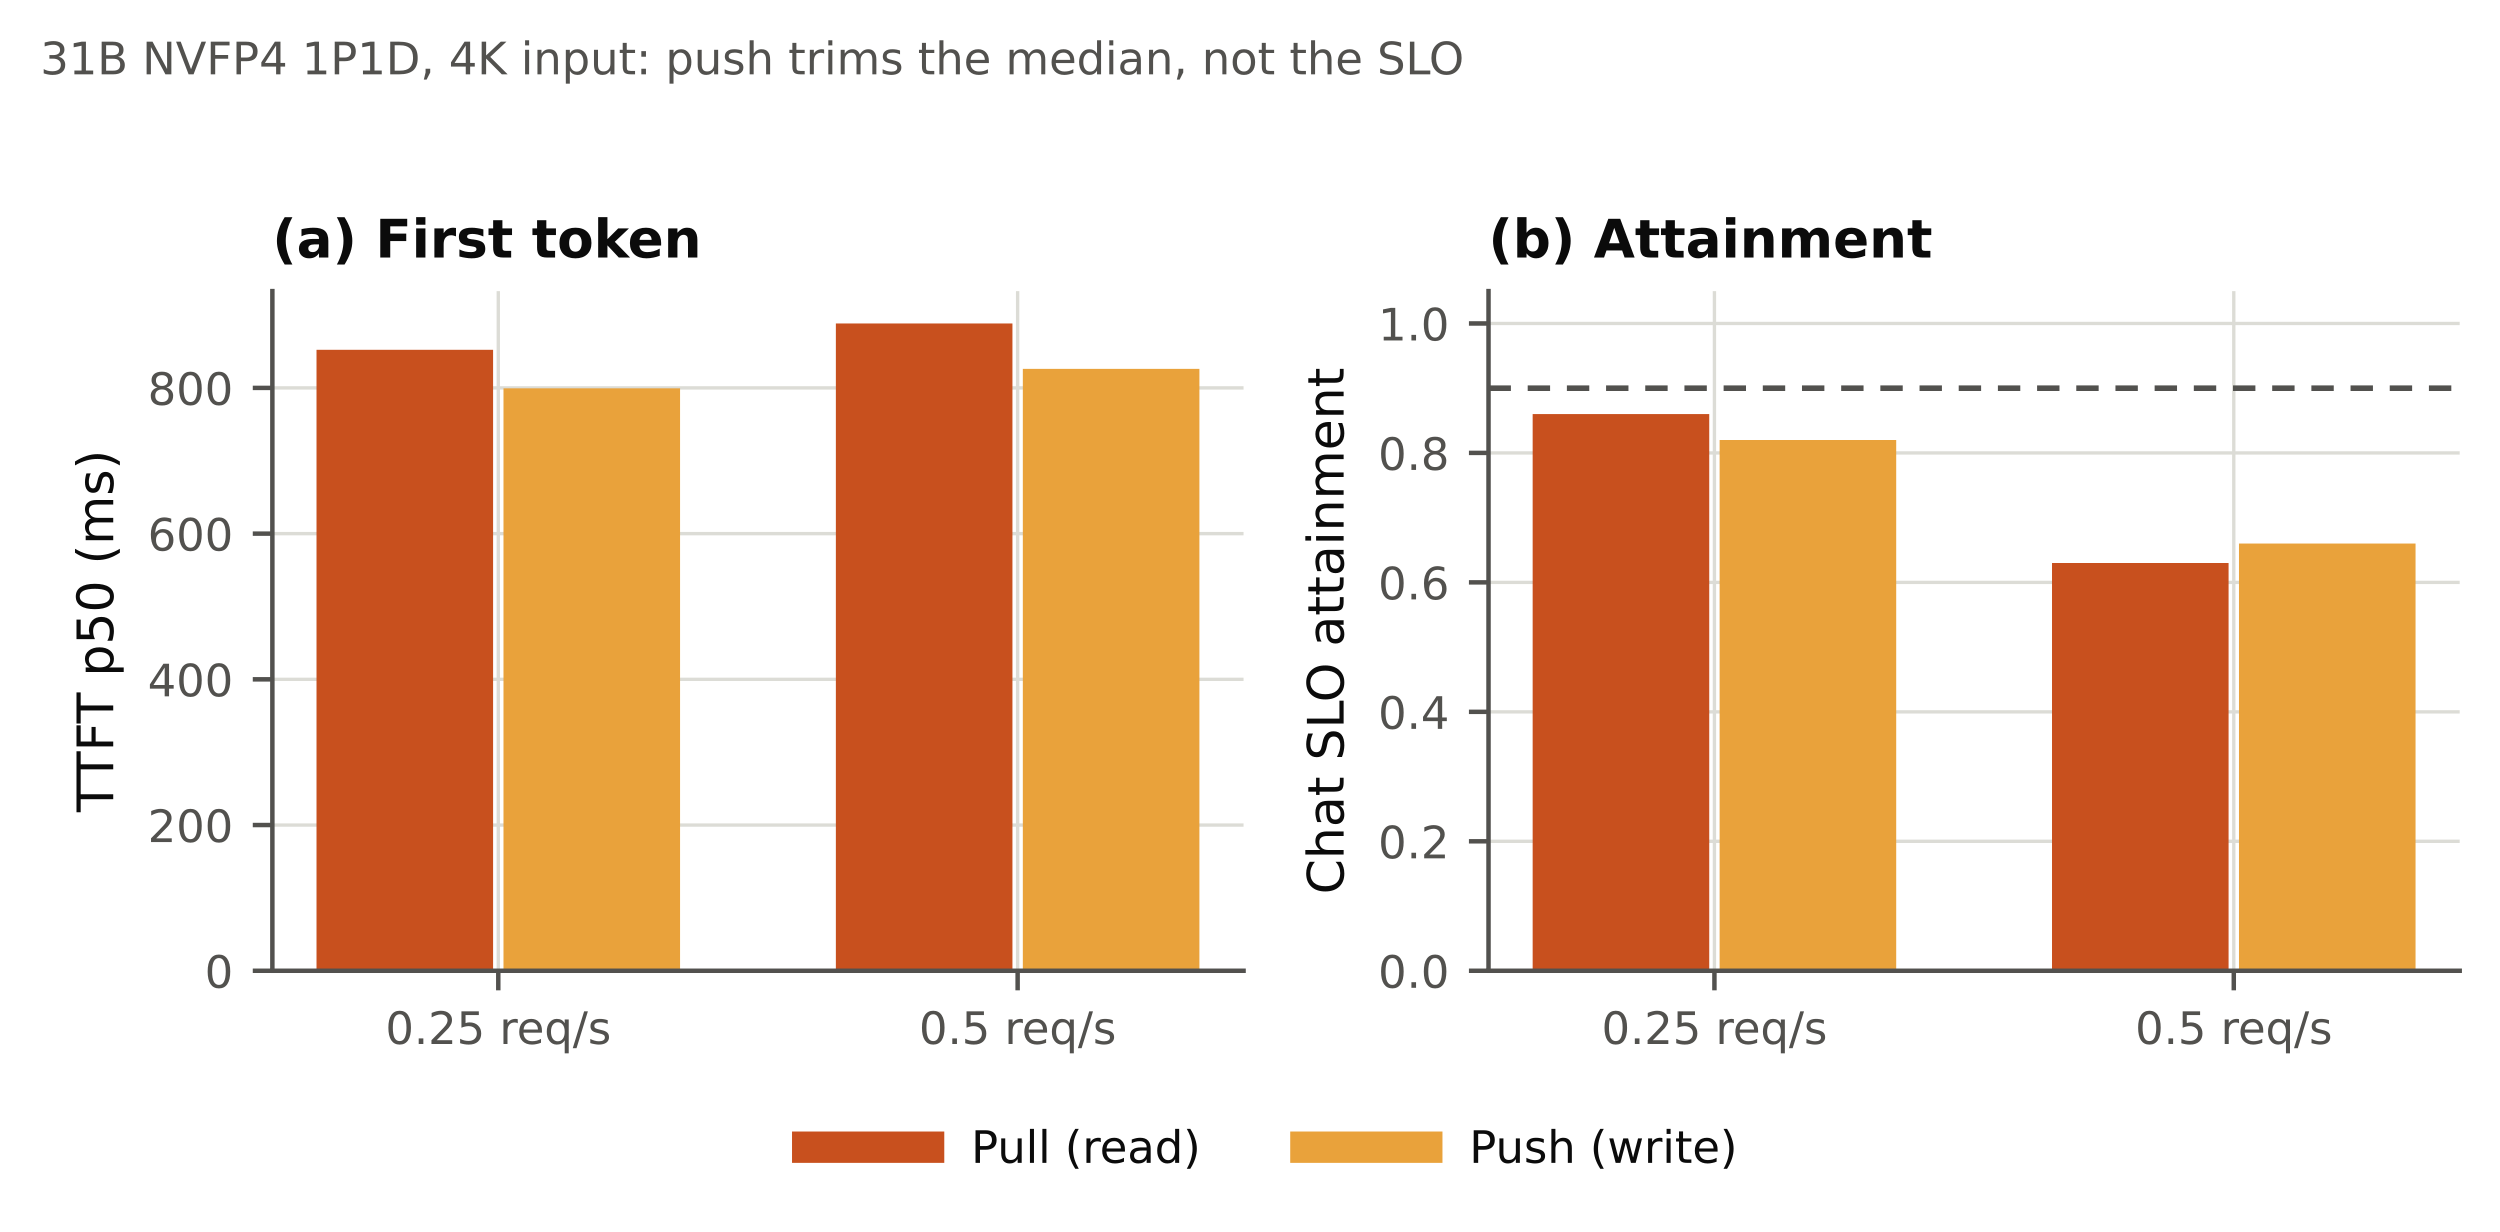
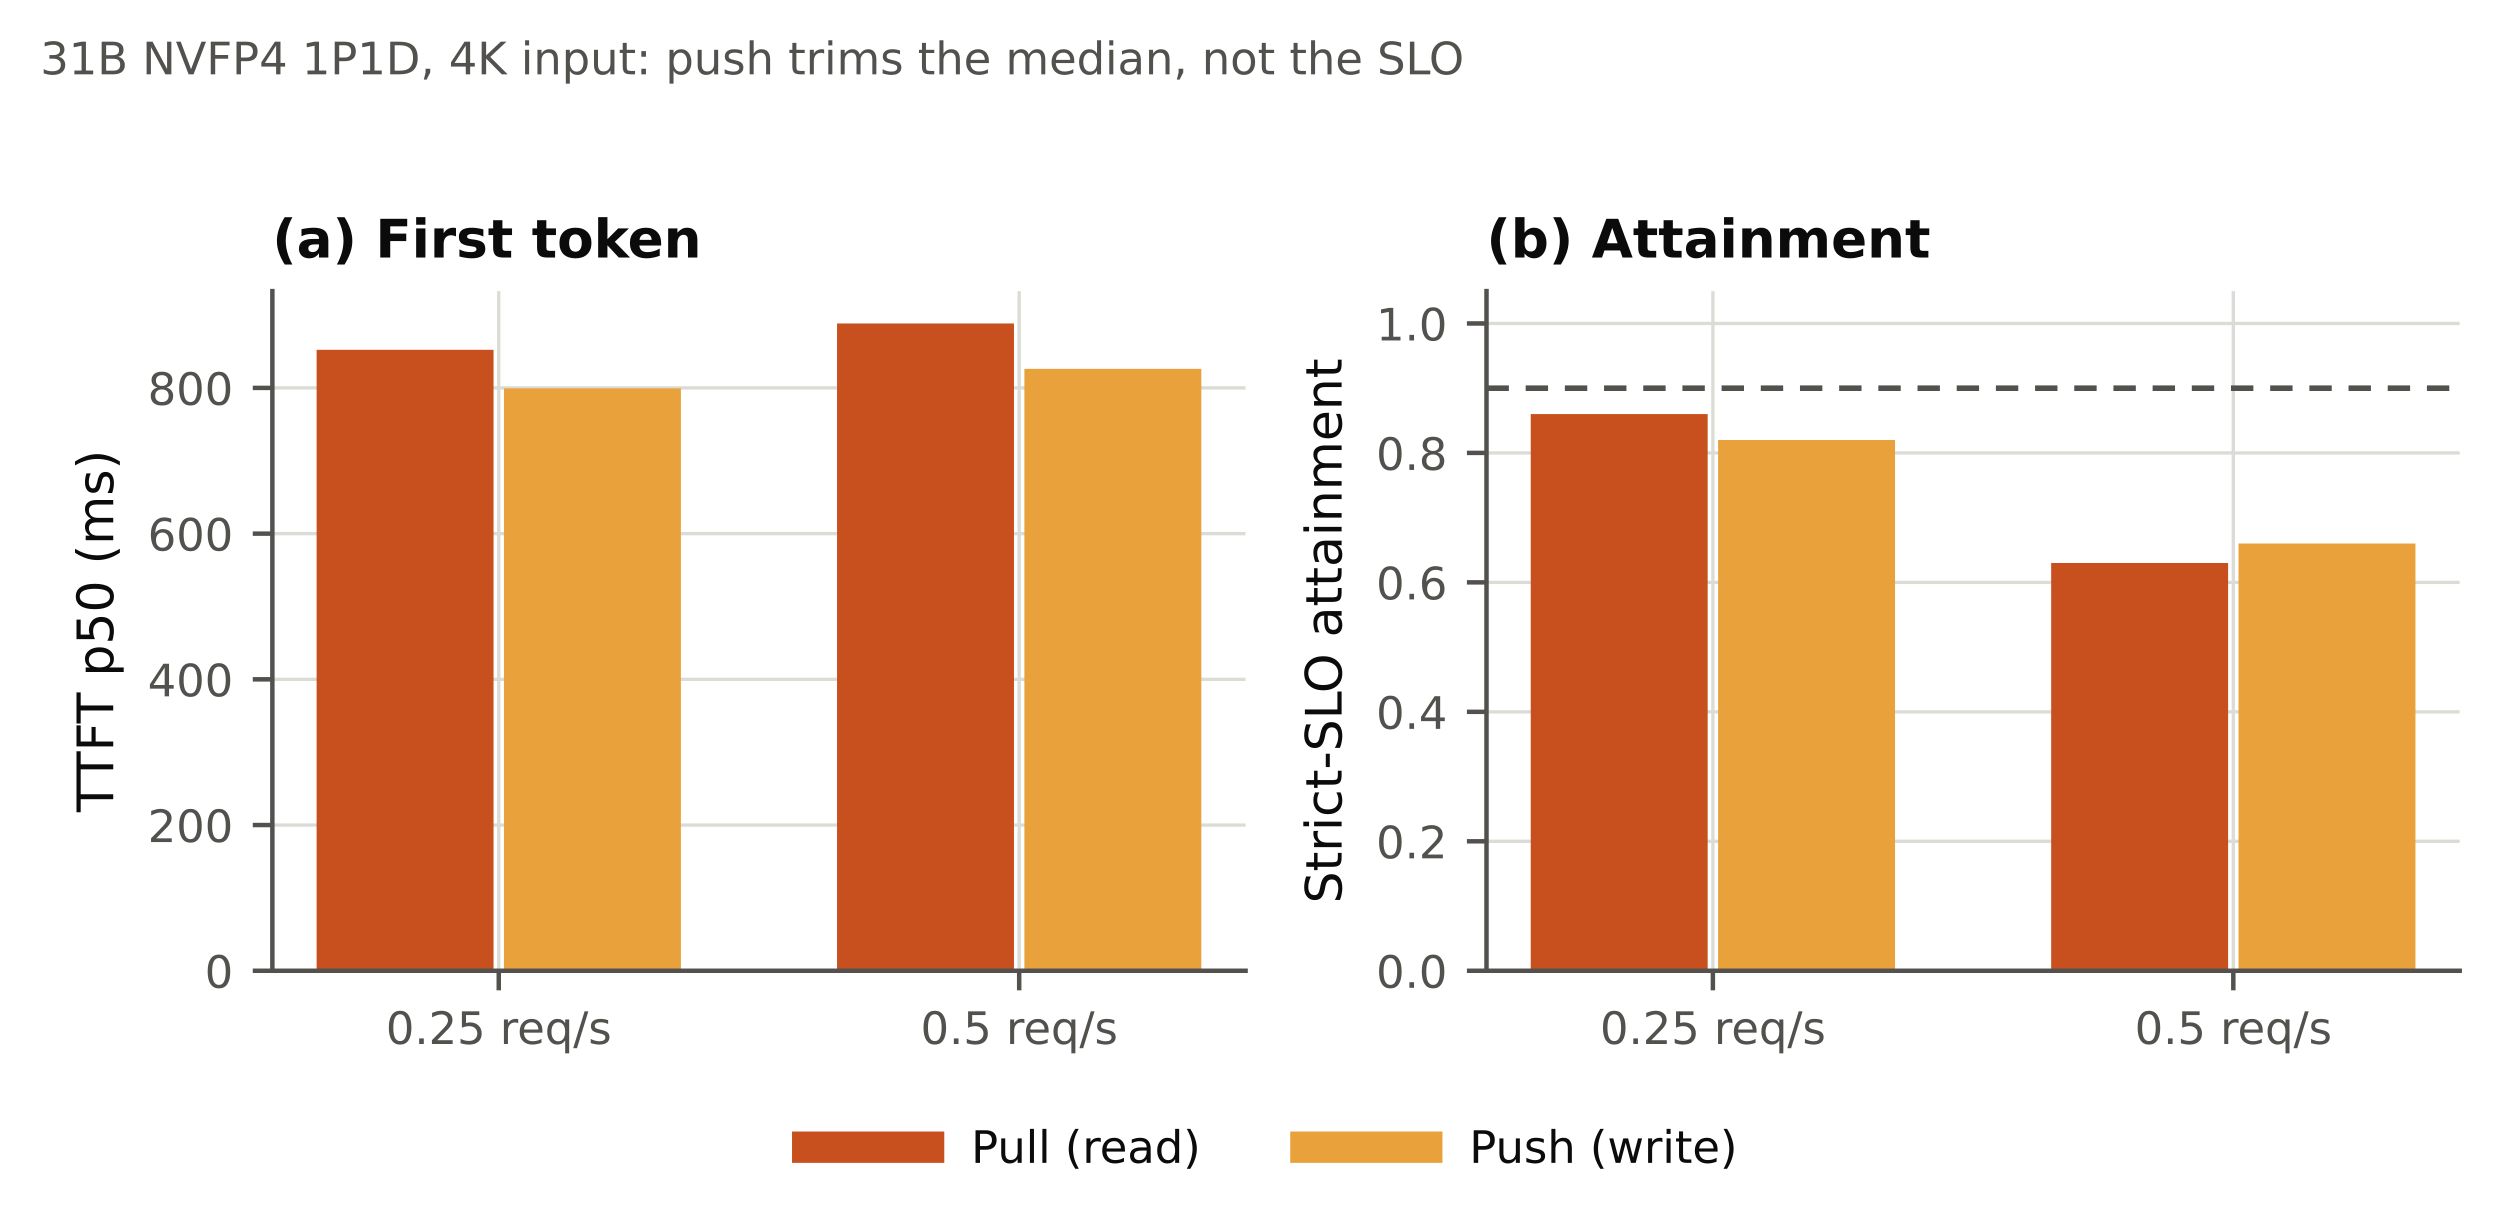
<svg xmlns="http://www.w3.org/2000/svg" xmlns:xlink="http://www.w3.org/1999/xlink" width="446.616pt" height="220.064pt" viewBox="0 0 446.616 220.064" version="1.1">
  <defs>
    <style type="text/css">*{stroke-linejoin: round; stroke-linecap: butt}</style>
  </defs>
  <g id="figure_1">
    <g id="patch_1">
      <path d="M 0 220.064  L 446.616 220.064  L 446.616 0  L 0 0  L 0 220.064  z " style="fill: none" />
    </g>
    <g id="axes_1">
      <g id="patch_2">
-         <path d="M 48.658 173.424  L 222.156 173.424  L 222.156 52.004  L 48.658 52.004  L 48.658 173.424  z " style="fill: none" />
+         <path d="M 48.658 173.424  L 222.516 173.424  L 222.516 52.004  L 48.658 52.004  L 48.658 173.424  z " style="fill: none" />
      </g>
      <g id="matplotlib.axis_1">
        <g id="xtick_1">
          <g id="line2d_1">
-             <path d="M 89.017 173.424  L 89.017 52.004  " clip-path="url(#pab628b9d61)" style="fill: none; stroke: #dcdcd6; stroke-width: 0.6; stroke-linecap: square" />
+             <path d="M 89.101 173.424  L 89.101 52.004  " clip-path="url(#p7c41bd6332)" style="fill: none; stroke: #dcdcd6; stroke-width: 0.6; stroke-linecap: square" />
          </g>
          <g id="line2d_2">
            <defs>
-               <path id="md7a4931290" d="M 0 0  L 0 3.5  " style="stroke: #52514e; stroke-width: 0.8" />
+               <path id="m6ff503a006" d="M 0 0  L 0 3.5  " style="stroke: #52514e; stroke-width: 0.8" />
            </defs>
            <g>
-               <use xlink:href="#md7a4931290" x="89.017" y="173.424" style="fill: #52514e; stroke: #52514e; stroke-width: 0.8" />
+               <use xlink:href="#m6ff503a006" x="89.101" y="173.424" style="fill: #52514e; stroke: #52514e; stroke-width: 0.8" />
            </g>
          </g>
          <g id="text_1">
-             <text style="font-size: 8px; font-family: 'DejaVu Sans', 'Bitstream Vera Sans', 'Computer Modern Sans Serif', 'Lucida Grande', 'Verdana', 'Geneva', 'Lucid', 'Arial', 'Helvetica', 'Avant Garde', sans-serif; text-anchor: middle; fill: #52514e" x="89.017" y="186.502" transform="rotate(-0 89.01724 186.5021)">0.25 req/s</text>
+             <text style="font-size: 8px; font-family: 'DejaVu Sans', 'Bitstream Vera Sans', 'Computer Modern Sans Serif', 'Lucida Grande', 'Verdana', 'Geneva', 'Lucid', 'Arial', 'Helvetica', 'Avant Garde', sans-serif; text-anchor: middle; fill: #52514e" x="89.101" y="186.502" transform="rotate(-0 89.10099 186.5021)">0.25 req/s</text>
          </g>
        </g>
        <g id="xtick_2">
          <g id="line2d_3">
-             <path d="M 181.797 173.424  L 181.797 52.004  " clip-path="url(#pab628b9d61)" style="fill: none; stroke: #dcdcd6; stroke-width: 0.6; stroke-linecap: square" />
+             <path d="M 182.073 173.424  L 182.073 52.004  " clip-path="url(#p7c41bd6332)" style="fill: none; stroke: #dcdcd6; stroke-width: 0.6; stroke-linecap: square" />
          </g>
          <g id="line2d_4">
            <g>
-               <use xlink:href="#md7a4931290" x="181.797" y="173.424" style="fill: #52514e; stroke: #52514e; stroke-width: 0.8" />
+               <use xlink:href="#m6ff503a006" x="182.073" y="173.424" style="fill: #52514e; stroke: #52514e; stroke-width: 0.8" />
            </g>
          </g>
          <g id="text_2">
-             <text style="font-size: 8px; font-family: 'DejaVu Sans', 'Bitstream Vera Sans', 'Computer Modern Sans Serif', 'Lucida Grande', 'Verdana', 'Geneva', 'Lucid', 'Arial', 'Helvetica', 'Avant Garde', sans-serif; text-anchor: middle; fill: #52514e" x="181.797" y="186.502" transform="rotate(-0 181.7969 186.5021)">0.5 req/s</text>
+             <text style="font-size: 8px; font-family: 'DejaVu Sans', 'Bitstream Vera Sans', 'Computer Modern Sans Serif', 'Lucida Grande', 'Verdana', 'Geneva', 'Lucid', 'Arial', 'Helvetica', 'Avant Garde', sans-serif; text-anchor: middle; fill: #52514e" x="182.073" y="186.502" transform="rotate(-0 182.0731 186.5021)">0.5 req/s</text>
          </g>
        </g>
      </g>
      <g id="matplotlib.axis_2">
        <g id="ytick_1">
          <g id="line2d_5">
-             <path d="M 48.658 173.424  L 222.156 173.424  " clip-path="url(#pab628b9d61)" style="fill: none; stroke: #dcdcd6; stroke-width: 0.6; stroke-linecap: square" />
+             <path d="M 48.658 173.424  L 222.516 173.424  " clip-path="url(#p7c41bd6332)" style="fill: none; stroke: #dcdcd6; stroke-width: 0.6; stroke-linecap: square" />
          </g>
          <g id="line2d_6">
            <defs>
-               <path id="mb1e3e5791d" d="M 0 0  L -3.5 0  " style="stroke: #52514e; stroke-width: 0.8" />
+               <path id="me1eac4c214" d="M 0 0  L -3.5 0  " style="stroke: #52514e; stroke-width: 0.8" />
            </defs>
            <g>
-               <use xlink:href="#mb1e3e5791d" x="48.658" y="173.424" style="fill: #52514e; stroke: #52514e; stroke-width: 0.8" />
+               <use xlink:href="#me1eac4c214" x="48.658" y="173.424" style="fill: #52514e; stroke: #52514e; stroke-width: 0.8" />
            </g>
          </g>
          <g id="text_3">
            <text style="font-size: 8px; font-family: 'DejaVu Sans', 'Bitstream Vera Sans', 'Computer Modern Sans Serif', 'Lucida Grande', 'Verdana', 'Geneva', 'Lucid', 'Arial', 'Helvetica', 'Avant Garde', sans-serif; text-anchor: end; fill: #52514e" x="41.658" y="176.463" transform="rotate(-0 41.65811 176.4631)">0</text>
          </g>
        </g>
        <g id="ytick_2">
          <g id="line2d_7">
-             <path d="M 48.658 147.393  L 222.156 147.393  " clip-path="url(#pab628b9d61)" style="fill: none; stroke: #dcdcd6; stroke-width: 0.6; stroke-linecap: square" />
+             <path d="M 48.658 147.393  L 222.516 147.393  " clip-path="url(#p7c41bd6332)" style="fill: none; stroke: #dcdcd6; stroke-width: 0.6; stroke-linecap: square" />
          </g>
          <g id="line2d_8">
            <g>
-               <use xlink:href="#mb1e3e5791d" x="48.658" y="147.393" style="fill: #52514e; stroke: #52514e; stroke-width: 0.8" />
+               <use xlink:href="#me1eac4c214" x="48.658" y="147.393" style="fill: #52514e; stroke: #52514e; stroke-width: 0.8" />
            </g>
          </g>
          <g id="text_4">
            <text style="font-size: 8px; font-family: 'DejaVu Sans', 'Bitstream Vera Sans', 'Computer Modern Sans Serif', 'Lucida Grande', 'Verdana', 'Geneva', 'Lucid', 'Arial', 'Helvetica', 'Avant Garde', sans-serif; text-anchor: end; fill: #52514e" x="41.658" y="150.432" transform="rotate(-0 41.65811 150.4316)">200</text>
          </g>
        </g>
        <g id="ytick_3">
          <g id="line2d_9">
-             <path d="M 48.658 121.361  L 222.156 121.361  " clip-path="url(#pab628b9d61)" style="fill: none; stroke: #dcdcd6; stroke-width: 0.6; stroke-linecap: square" />
+             <path d="M 48.658 121.361  L 222.516 121.361  " clip-path="url(#p7c41bd6332)" style="fill: none; stroke: #dcdcd6; stroke-width: 0.6; stroke-linecap: square" />
          </g>
          <g id="line2d_10">
            <g>
-               <use xlink:href="#mb1e3e5791d" x="48.658" y="121.361" style="fill: #52514e; stroke: #52514e; stroke-width: 0.8" />
+               <use xlink:href="#me1eac4c214" x="48.658" y="121.361" style="fill: #52514e; stroke: #52514e; stroke-width: 0.8" />
            </g>
          </g>
          <g id="text_5">
            <text style="font-size: 8px; font-family: 'DejaVu Sans', 'Bitstream Vera Sans', 'Computer Modern Sans Serif', 'Lucida Grande', 'Verdana', 'Geneva', 'Lucid', 'Arial', 'Helvetica', 'Avant Garde', sans-serif; text-anchor: end; fill: #52514e" x="41.658" y="124.4" transform="rotate(-0 41.65811 124.4002)">400</text>
          </g>
        </g>
        <g id="ytick_4">
          <g id="line2d_11">
-             <path d="M 48.658 95.33  L 222.156 95.33  " clip-path="url(#pab628b9d61)" style="fill: none; stroke: #dcdcd6; stroke-width: 0.6; stroke-linecap: square" />
+             <path d="M 48.658 95.33  L 222.516 95.33  " clip-path="url(#p7c41bd6332)" style="fill: none; stroke: #dcdcd6; stroke-width: 0.6; stroke-linecap: square" />
          </g>
          <g id="line2d_12">
            <g>
-               <use xlink:href="#mb1e3e5791d" x="48.658" y="95.33" style="fill: #52514e; stroke: #52514e; stroke-width: 0.8" />
+               <use xlink:href="#me1eac4c214" x="48.658" y="95.33" style="fill: #52514e; stroke: #52514e; stroke-width: 0.8" />
            </g>
          </g>
          <g id="text_6">
            <text style="font-size: 8px; font-family: 'DejaVu Sans', 'Bitstream Vera Sans', 'Computer Modern Sans Serif', 'Lucida Grande', 'Verdana', 'Geneva', 'Lucid', 'Arial', 'Helvetica', 'Avant Garde', sans-serif; text-anchor: end; fill: #52514e" x="41.658" y="98.369" transform="rotate(-0 41.65811 98.36881)">600</text>
          </g>
        </g>
        <g id="ytick_5">
          <g id="line2d_13">
-             <path d="M 48.658 69.298  L 222.156 69.298  " clip-path="url(#pab628b9d61)" style="fill: none; stroke: #dcdcd6; stroke-width: 0.6; stroke-linecap: square" />
+             <path d="M 48.658 69.298  L 222.516 69.298  " clip-path="url(#p7c41bd6332)" style="fill: none; stroke: #dcdcd6; stroke-width: 0.6; stroke-linecap: square" />
          </g>
          <g id="line2d_14">
            <g>
-               <use xlink:href="#mb1e3e5791d" x="48.658" y="69.298" style="fill: #52514e; stroke: #52514e; stroke-width: 0.8" />
+               <use xlink:href="#me1eac4c214" x="48.658" y="69.298" style="fill: #52514e; stroke: #52514e; stroke-width: 0.8" />
            </g>
          </g>
          <g id="text_7">
            <text style="font-size: 8px; font-family: 'DejaVu Sans', 'Bitstream Vera Sans', 'Computer Modern Sans Serif', 'Lucida Grande', 'Verdana', 'Geneva', 'Lucid', 'Arial', 'Helvetica', 'Avant Garde', sans-serif; text-anchor: end; fill: #52514e" x="41.658" y="72.337" transform="rotate(-0 41.65811 72.3374)">800</text>
          </g>
        </g>
        <g id="text_8">
          <text style="font-size: 9px; font-family: 'DejaVu Sans', 'Bitstream Vera Sans', 'Computer Modern Sans Serif', 'Lucida Grande', 'Verdana', 'Geneva', 'Lucid', 'Arial', 'Helvetica', 'Avant Garde', sans-serif; text-anchor: middle; fill: #0b0b0b" x="20.226" y="112.714" transform="rotate(-90 20.226 112.7138)">TTFT p50 (ms)</text>
        </g>
      </g>
      <g id="patch_3">
-         <path d="M 56.544 173.424  L 88.089 173.424  L 88.089 62.495  L 56.544 62.495  z " clip-path="url(#pab628b9d61)" style="fill: #c8501e" />
+         <path d="M 56.561 173.424  L 88.171 173.424  L 88.171 62.495  L 56.561 62.495  z " clip-path="url(#p7c41bd6332)" style="fill: #c8501e" />
      </g>
      <g id="patch_4">
-         <path d="M 149.324 173.424  L 180.869 173.424  L 180.869 57.786  L 149.324 57.786  z " clip-path="url(#pab628b9d61)" style="fill: #c8501e" />
+         <path d="M 149.533 173.424  L 181.143 173.424  L 181.143 57.786  L 149.533 57.786  z " clip-path="url(#p7c41bd6332)" style="fill: #c8501e" />
      </g>
      <g id="patch_5">
-         <path d="M 89.945 173.424  L 121.49 173.424  L 121.49 69.378  L 89.945 69.378  z " clip-path="url(#pab628b9d61)" style="fill: #e9a23b" />
+         <path d="M 90.031 173.424  L 121.641 173.424  L 121.641 69.378  L 90.031 69.378  z " clip-path="url(#p7c41bd6332)" style="fill: #e9a23b" />
      </g>
      <g id="patch_6">
-         <path d="M 182.725 173.424  L 214.27 173.424  L 214.27 65.901  L 182.725 65.901  z " clip-path="url(#pab628b9d61)" style="fill: #e9a23b" />
+         <path d="M 183.003 173.424  L 214.613 173.424  L 214.613 65.901  L 183.003 65.901  z " clip-path="url(#p7c41bd6332)" style="fill: #e9a23b" />
      </g>
      <g id="patch_7">
        <path d="M 48.658 173.424  L 48.658 52.004  " style="fill: none; stroke: #52514e; stroke-width: 0.8; stroke-linejoin: miter; stroke-linecap: square" />
      </g>
      <g id="patch_8">
-         <path d="M 48.658 173.424  L 222.156 173.424  " style="fill: none; stroke: #52514e; stroke-width: 0.8; stroke-linejoin: miter; stroke-linecap: square" />
+         <path d="M 48.658 173.424  L 222.516 173.424  " style="fill: none; stroke: #52514e; stroke-width: 0.8; stroke-linejoin: miter; stroke-linecap: square" />
      </g>
      <g id="text_9">
        <text style="font-weight: 700; font-size: 9.5px; font-family: 'DejaVu Sans', 'Bitstream Vera Sans', 'Computer Modern Sans Serif', 'Lucida Grande', 'Verdana', 'Geneva', 'Lucid', 'Arial', 'Helvetica', 'Avant Garde', sans-serif; text-anchor: start; fill: #0b0b0b" x="48.658" y="46.004" transform="rotate(-0 48.65811 46.00365)">(a) First token</text>
      </g>
    </g>
    <g id="axes_2">
      <g id="patch_9">
-         <path d="M 265.918 173.424  L 439.416 173.424  L 439.416 52.004  L 265.918 52.004  L 265.918 173.424  z " style="fill: none" />
+         <path d="M 265.558 173.424  L 439.416 173.424  L 439.416 52.004  L 265.558 52.004  L 265.558 173.424  z " style="fill: none" />
      </g>
      <g id="matplotlib.axis_3">
        <g id="xtick_3">
          <g id="line2d_15">
-             <path d="M 306.277 173.424  L 306.277 52.004  " clip-path="url(#p5ae9e96d49)" style="fill: none; stroke: #dcdcd6; stroke-width: 0.6; stroke-linecap: square" />
+             <path d="M 306.001 173.424  L 306.001 52.004  " clip-path="url(#p42e66d430f)" style="fill: none; stroke: #dcdcd6; stroke-width: 0.6; stroke-linecap: square" />
          </g>
          <g id="line2d_16">
            <g>
-               <use xlink:href="#md7a4931290" x="306.277" y="173.424" style="fill: #52514e; stroke: #52514e; stroke-width: 0.8" />
+               <use xlink:href="#m6ff503a006" x="306.001" y="173.424" style="fill: #52514e; stroke: #52514e; stroke-width: 0.8" />
            </g>
          </g>
          <g id="text_10">
-             <text style="font-size: 8px; font-family: 'DejaVu Sans', 'Bitstream Vera Sans', 'Computer Modern Sans Serif', 'Lucida Grande', 'Verdana', 'Geneva', 'Lucid', 'Arial', 'Helvetica', 'Avant Garde', sans-serif; text-anchor: middle; fill: #52514e" x="306.277" y="186.502" transform="rotate(-0 306.2772 186.5021)">0.25 req/s</text>
+             <text style="font-size: 8px; font-family: 'DejaVu Sans', 'Bitstream Vera Sans', 'Computer Modern Sans Serif', 'Lucida Grande', 'Verdana', 'Geneva', 'Lucid', 'Arial', 'Helvetica', 'Avant Garde', sans-serif; text-anchor: middle; fill: #52514e" x="306.001" y="186.502" transform="rotate(-0 306.001 186.5021)">0.25 req/s</text>
          </g>
        </g>
        <g id="xtick_4">
          <g id="line2d_17">
-             <path d="M 399.057 173.424  L 399.057 52.004  " clip-path="url(#p5ae9e96d49)" style="fill: none; stroke: #dcdcd6; stroke-width: 0.6; stroke-linecap: square" />
+             <path d="M 398.973 173.424  L 398.973 52.004  " clip-path="url(#p42e66d430f)" style="fill: none; stroke: #dcdcd6; stroke-width: 0.6; stroke-linecap: square" />
          </g>
          <g id="line2d_18">
            <g>
-               <use xlink:href="#md7a4931290" x="399.057" y="173.424" style="fill: #52514e; stroke: #52514e; stroke-width: 0.8" />
+               <use xlink:href="#m6ff503a006" x="398.973" y="173.424" style="fill: #52514e; stroke: #52514e; stroke-width: 0.8" />
            </g>
          </g>
          <g id="text_11">
-             <text style="font-size: 8px; font-family: 'DejaVu Sans', 'Bitstream Vera Sans', 'Computer Modern Sans Serif', 'Lucida Grande', 'Verdana', 'Geneva', 'Lucid', 'Arial', 'Helvetica', 'Avant Garde', sans-serif; text-anchor: middle; fill: #52514e" x="399.057" y="186.502" transform="rotate(-0 399.0569 186.5021)">0.5 req/s</text>
+             <text style="font-size: 8px; font-family: 'DejaVu Sans', 'Bitstream Vera Sans', 'Computer Modern Sans Serif', 'Lucida Grande', 'Verdana', 'Geneva', 'Lucid', 'Arial', 'Helvetica', 'Avant Garde', sans-serif; text-anchor: middle; fill: #52514e" x="398.973" y="186.502" transform="rotate(-0 398.9731 186.5021)">0.5 req/s</text>
          </g>
        </g>
      </g>
      <g id="matplotlib.axis_4">
        <g id="ytick_6">
          <g id="line2d_19">
-             <path d="M 265.918 173.424  L 439.416 173.424  " clip-path="url(#p5ae9e96d49)" style="fill: none; stroke: #dcdcd6; stroke-width: 0.6; stroke-linecap: square" />
+             <path d="M 265.558 173.424  L 439.416 173.424  " clip-path="url(#p42e66d430f)" style="fill: none; stroke: #dcdcd6; stroke-width: 0.6; stroke-linecap: square" />
          </g>
          <g id="line2d_20">
            <g>
-               <use xlink:href="#mb1e3e5791d" x="265.918" y="173.424" style="fill: #52514e; stroke: #52514e; stroke-width: 0.8" />
+               <use xlink:href="#me1eac4c214" x="265.558" y="173.424" style="fill: #52514e; stroke: #52514e; stroke-width: 0.8" />
            </g>
          </g>
          <g id="text_12">
-             <text style="font-size: 8px; font-family: 'DejaVu Sans', 'Bitstream Vera Sans', 'Computer Modern Sans Serif', 'Lucida Grande', 'Verdana', 'Geneva', 'Lucid', 'Arial', 'Helvetica', 'Avant Garde', sans-serif; text-anchor: end; fill: #52514e" x="258.918" y="176.463" transform="rotate(-0 258.9181 176.4631)">0.0</text>
+             <text style="font-size: 8px; font-family: 'DejaVu Sans', 'Bitstream Vera Sans', 'Computer Modern Sans Serif', 'Lucida Grande', 'Verdana', 'Geneva', 'Lucid', 'Arial', 'Helvetica', 'Avant Garde', sans-serif; text-anchor: end; fill: #52514e" x="258.558" y="176.463" transform="rotate(-0 258.5581 176.4631)">0.0</text>
          </g>
        </g>
        <g id="ytick_7">
          <g id="line2d_21">
-             <path d="M 265.918 150.296  L 439.416 150.296  " clip-path="url(#p5ae9e96d49)" style="fill: none; stroke: #dcdcd6; stroke-width: 0.6; stroke-linecap: square" />
+             <path d="M 265.558 150.296  L 439.416 150.296  " clip-path="url(#p42e66d430f)" style="fill: none; stroke: #dcdcd6; stroke-width: 0.6; stroke-linecap: square" />
          </g>
          <g id="line2d_22">
            <g>
-               <use xlink:href="#mb1e3e5791d" x="265.918" y="150.296" style="fill: #52514e; stroke: #52514e; stroke-width: 0.8" />
+               <use xlink:href="#me1eac4c214" x="265.558" y="150.296" style="fill: #52514e; stroke: #52514e; stroke-width: 0.8" />
            </g>
          </g>
          <g id="text_13">
-             <text style="font-size: 8px; font-family: 'DejaVu Sans', 'Bitstream Vera Sans', 'Computer Modern Sans Serif', 'Lucida Grande', 'Verdana', 'Geneva', 'Lucid', 'Arial', 'Helvetica', 'Avant Garde', sans-serif; text-anchor: end; fill: #52514e" x="258.918" y="153.335" transform="rotate(-0 258.9181 153.3354)">0.2</text>
+             <text style="font-size: 8px; font-family: 'DejaVu Sans', 'Bitstream Vera Sans', 'Computer Modern Sans Serif', 'Lucida Grande', 'Verdana', 'Geneva', 'Lucid', 'Arial', 'Helvetica', 'Avant Garde', sans-serif; text-anchor: end; fill: #52514e" x="258.558" y="153.335" transform="rotate(-0 258.5581 153.3354)">0.2</text>
          </g>
        </g>
        <g id="ytick_8">
          <g id="line2d_23">
-             <path d="M 265.918 127.169  L 439.416 127.169  " clip-path="url(#p5ae9e96d49)" style="fill: none; stroke: #dcdcd6; stroke-width: 0.6; stroke-linecap: square" />
+             <path d="M 265.558 127.169  L 439.416 127.169  " clip-path="url(#p42e66d430f)" style="fill: none; stroke: #dcdcd6; stroke-width: 0.6; stroke-linecap: square" />
          </g>
          <g id="line2d_24">
            <g>
-               <use xlink:href="#mb1e3e5791d" x="265.918" y="127.169" style="fill: #52514e; stroke: #52514e; stroke-width: 0.8" />
+               <use xlink:href="#me1eac4c214" x="265.558" y="127.169" style="fill: #52514e; stroke: #52514e; stroke-width: 0.8" />
            </g>
          </g>
          <g id="text_14">
-             <text style="font-size: 8px; font-family: 'DejaVu Sans', 'Bitstream Vera Sans', 'Computer Modern Sans Serif', 'Lucida Grande', 'Verdana', 'Geneva', 'Lucid', 'Arial', 'Helvetica', 'Avant Garde', sans-serif; text-anchor: end; fill: #52514e" x="258.918" y="130.208" transform="rotate(-0 258.9181 130.2077)">0.4</text>
+             <text style="font-size: 8px; font-family: 'DejaVu Sans', 'Bitstream Vera Sans', 'Computer Modern Sans Serif', 'Lucida Grande', 'Verdana', 'Geneva', 'Lucid', 'Arial', 'Helvetica', 'Avant Garde', sans-serif; text-anchor: end; fill: #52514e" x="258.558" y="130.208" transform="rotate(-0 258.5581 130.2077)">0.4</text>
          </g>
        </g>
        <g id="ytick_9">
          <g id="line2d_25">
-             <path d="M 265.918 104.041  L 439.416 104.041  " clip-path="url(#p5ae9e96d49)" style="fill: none; stroke: #dcdcd6; stroke-width: 0.6; stroke-linecap: square" />
+             <path d="M 265.558 104.041  L 439.416 104.041  " clip-path="url(#p42e66d430f)" style="fill: none; stroke: #dcdcd6; stroke-width: 0.6; stroke-linecap: square" />
          </g>
          <g id="line2d_26">
            <g>
-               <use xlink:href="#mb1e3e5791d" x="265.918" y="104.041" style="fill: #52514e; stroke: #52514e; stroke-width: 0.8" />
+               <use xlink:href="#me1eac4c214" x="265.558" y="104.041" style="fill: #52514e; stroke: #52514e; stroke-width: 0.8" />
            </g>
          </g>
          <g id="text_15">
-             <text style="font-size: 8px; font-family: 'DejaVu Sans', 'Bitstream Vera Sans', 'Computer Modern Sans Serif', 'Lucida Grande', 'Verdana', 'Geneva', 'Lucid', 'Arial', 'Helvetica', 'Avant Garde', sans-serif; text-anchor: end; fill: #52514e" x="258.918" y="107.08" transform="rotate(-0 258.9181 107.08)">0.6</text>
+             <text style="font-size: 8px; font-family: 'DejaVu Sans', 'Bitstream Vera Sans', 'Computer Modern Sans Serif', 'Lucida Grande', 'Verdana', 'Geneva', 'Lucid', 'Arial', 'Helvetica', 'Avant Garde', sans-serif; text-anchor: end; fill: #52514e" x="258.558" y="107.08" transform="rotate(-0 258.5581 107.08)">0.6</text>
          </g>
        </g>
        <g id="ytick_10">
          <g id="line2d_27">
-             <path d="M 265.918 80.913  L 439.416 80.913  " clip-path="url(#p5ae9e96d49)" style="fill: none; stroke: #dcdcd6; stroke-width: 0.6; stroke-linecap: square" />
+             <path d="M 265.558 80.913  L 439.416 80.913  " clip-path="url(#p42e66d430f)" style="fill: none; stroke: #dcdcd6; stroke-width: 0.6; stroke-linecap: square" />
          </g>
          <g id="line2d_28">
            <g>
-               <use xlink:href="#mb1e3e5791d" x="265.918" y="80.913" style="fill: #52514e; stroke: #52514e; stroke-width: 0.8" />
+               <use xlink:href="#me1eac4c214" x="265.558" y="80.913" style="fill: #52514e; stroke: #52514e; stroke-width: 0.8" />
            </g>
          </g>
          <g id="text_16">
-             <text style="font-size: 8px; font-family: 'DejaVu Sans', 'Bitstream Vera Sans', 'Computer Modern Sans Serif', 'Lucida Grande', 'Verdana', 'Geneva', 'Lucid', 'Arial', 'Helvetica', 'Avant Garde', sans-serif; text-anchor: end; fill: #52514e" x="258.918" y="83.952" transform="rotate(-0 258.9181 83.95232)">0.8</text>
+             <text style="font-size: 8px; font-family: 'DejaVu Sans', 'Bitstream Vera Sans', 'Computer Modern Sans Serif', 'Lucida Grande', 'Verdana', 'Geneva', 'Lucid', 'Arial', 'Helvetica', 'Avant Garde', sans-serif; text-anchor: end; fill: #52514e" x="258.558" y="83.952" transform="rotate(-0 258.5581 83.95232)">0.8</text>
          </g>
        </g>
        <g id="ytick_11">
          <g id="line2d_29">
-             <path d="M 265.918 57.786  L 439.416 57.786  " clip-path="url(#p5ae9e96d49)" style="fill: none; stroke: #dcdcd6; stroke-width: 0.6; stroke-linecap: square" />
+             <path d="M 265.558 57.786  L 439.416 57.786  " clip-path="url(#p42e66d430f)" style="fill: none; stroke: #dcdcd6; stroke-width: 0.6; stroke-linecap: square" />
          </g>
          <g id="line2d_30">
            <g>
-               <use xlink:href="#mb1e3e5791d" x="265.918" y="57.786" style="fill: #52514e; stroke: #52514e; stroke-width: 0.8" />
+               <use xlink:href="#me1eac4c214" x="265.558" y="57.786" style="fill: #52514e; stroke: #52514e; stroke-width: 0.8" />
            </g>
          </g>
          <g id="text_17">
-             <text style="font-size: 8px; font-family: 'DejaVu Sans', 'Bitstream Vera Sans', 'Computer Modern Sans Serif', 'Lucida Grande', 'Verdana', 'Geneva', 'Lucid', 'Arial', 'Helvetica', 'Avant Garde', sans-serif; text-anchor: end; fill: #52514e" x="258.918" y="60.825" transform="rotate(-0 258.9181 60.82463)">1.0</text>
+             <text style="font-size: 8px; font-family: 'DejaVu Sans', 'Bitstream Vera Sans', 'Computer Modern Sans Serif', 'Lucida Grande', 'Verdana', 'Geneva', 'Lucid', 'Arial', 'Helvetica', 'Avant Garde', sans-serif; text-anchor: end; fill: #52514e" x="258.558" y="60.825" transform="rotate(-0 258.5581 60.82463)">1.0</text>
          </g>
        </g>
        <g id="text_18">
-           <text style="font-size: 9px; font-family: 'DejaVu Sans', 'Bitstream Vera Sans', 'Computer Modern Sans Serif', 'Lucida Grande', 'Verdana', 'Geneva', 'Lucid', 'Arial', 'Helvetica', 'Avant Garde', sans-serif; text-anchor: middle; fill: #0b0b0b" x="240.034" y="112.714" transform="rotate(-90 240.0335 112.7138)">Chat SLO attainment</text>
+           <text style="font-size: 9px; font-family: 'DejaVu Sans', 'Bitstream Vera Sans', 'Computer Modern Sans Serif', 'Lucida Grande', 'Verdana', 'Geneva', 'Lucid', 'Arial', 'Helvetica', 'Avant Garde', sans-serif; text-anchor: middle; fill: #0b0b0b" x="239.673" y="112.714" transform="rotate(-90 239.6735 112.7138)">Strict-SLO attainment</text>
        </g>
      </g>
      <g id="patch_10">
-         <path d="M 273.804 173.424  L 305.349 173.424  L 305.349 73.975  L 273.804 73.975  z " clip-path="url(#p5ae9e96d49)" style="fill: #c8501e" />
+         <path d="M 273.461 173.424  L 305.071 173.424  L 305.071 73.975  L 273.461 73.975  z " clip-path="url(#p42e66d430f)" style="fill: #c8501e" />
      </g>
      <g id="patch_11">
-         <path d="M 366.584 173.424  L 398.129 173.424  L 398.129 100.572  L 366.584 100.572  z " clip-path="url(#p5ae9e96d49)" style="fill: #c8501e" />
+         <path d="M 366.433 173.424  L 398.043 173.424  L 398.043 100.572  L 366.433 100.572  z " clip-path="url(#p42e66d430f)" style="fill: #c8501e" />
      </g>
      <g id="patch_12">
-         <path d="M 307.205 173.424  L 338.75 173.424  L 338.75 78.6  L 307.205 78.6  z " clip-path="url(#p5ae9e96d49)" style="fill: #e9a23b" />
+         <path d="M 306.931 173.424  L 338.541 173.424  L 338.541 78.6  L 306.931 78.6  z " clip-path="url(#p42e66d430f)" style="fill: #e9a23b" />
      </g>
      <g id="patch_13">
-         <path d="M 399.985 173.424  L 431.53 173.424  L 431.53 97.103  L 399.985 97.103  z " clip-path="url(#p5ae9e96d49)" style="fill: #e9a23b" />
+         <path d="M 399.903 173.424  L 431.513 173.424  L 431.513 97.103  L 399.903 97.103  z " clip-path="url(#p42e66d430f)" style="fill: #e9a23b" />
      </g>
      <g id="line2d_31">
-         <path d="M 265.918 69.349  L 439.416 69.349  " clip-path="url(#p5ae9e96d49)" style="fill: none; stroke-dasharray: 4,3; stroke-dashoffset: 0; stroke: #52514e" />
+         <path d="M 265.558 69.349  L 439.416 69.349  " clip-path="url(#p42e66d430f)" style="fill: none; stroke-dasharray: 4,3; stroke-dashoffset: 0; stroke: #52514e" />
      </g>
      <g id="patch_14">
-         <path d="M 265.918 173.424  L 265.918 52.004  " style="fill: none; stroke: #52514e; stroke-width: 0.8; stroke-linejoin: miter; stroke-linecap: square" />
+         <path d="M 265.558 173.424  L 265.558 52.004  " style="fill: none; stroke: #52514e; stroke-width: 0.8; stroke-linejoin: miter; stroke-linecap: square" />
      </g>
      <g id="patch_15">
-         <path d="M 265.918 173.424  L 439.416 173.424  " style="fill: none; stroke: #52514e; stroke-width: 0.8; stroke-linejoin: miter; stroke-linecap: square" />
+         <path d="M 265.558 173.424  L 439.416 173.424  " style="fill: none; stroke: #52514e; stroke-width: 0.8; stroke-linejoin: miter; stroke-linecap: square" />
      </g>
      <g id="text_19">
-         <text style="font-weight: 700; font-size: 9.5px; font-family: 'DejaVu Sans', 'Bitstream Vera Sans', 'Computer Modern Sans Serif', 'Lucida Grande', 'Verdana', 'Geneva', 'Lucid', 'Arial', 'Helvetica', 'Avant Garde', sans-serif; text-anchor: start; fill: #0b0b0b" x="265.918" y="46.004" transform="rotate(-0 265.9181 46.00365)">(b) Attainment</text>
+         <text style="font-weight: 700; font-size: 9.5px; font-family: 'DejaVu Sans', 'Bitstream Vera Sans', 'Computer Modern Sans Serif', 'Lucida Grande', 'Verdana', 'Geneva', 'Lucid', 'Arial', 'Helvetica', 'Avant Garde', sans-serif; text-anchor: start; fill: #0b0b0b" x="265.558" y="46.004" transform="rotate(-0 265.5581 46.00365)">(b) Attainment</text>
      </g>
    </g>
    <g id="text_20">
      <text style="font-size: 8px; font-family: 'DejaVu Sans', 'Bitstream Vera Sans', 'Computer Modern Sans Serif', 'Lucida Grande', 'Verdana', 'Geneva', 'Lucid', 'Arial', 'Helvetica', 'Avant Garde', sans-serif; text-anchor: start; fill: #52514e" x="7.2" y="13.279" transform="rotate(-0 7.2 13.27875)">31B NVFP4 1P1D, 4K input: push trims the median, not the SLO</text>
    </g>
    <g id="legend_1">
      <g id="patch_16">
        <path d="M 141.492 207.742  L 168.692 207.742  L 168.692 202.142  L 141.492 202.142  z " style="fill: #c8501e" />
      </g>
      <g id="text_21">
        <text style="font-size: 8px; font-family: 'DejaVu Sans', 'Bitstream Vera Sans', 'Computer Modern Sans Serif', 'Lucida Grande', 'Verdana', 'Geneva', 'Lucid', 'Arial', 'Helvetica', 'Avant Garde', sans-serif; text-anchor: start; fill: #0b0b0b" x="173.492" y="207.742" transform="rotate(-0 173.4916 207.7421)">Pull (read)</text>
      </g>
      <g id="patch_17">
        <path d="M 230.492 207.742  L 257.692 207.742  L 257.692 202.142  L 230.492 202.142  z " style="fill: #e9a23b" />
      </g>
      <g id="text_22">
        <text style="font-size: 8px; font-family: 'DejaVu Sans', 'Bitstream Vera Sans', 'Computer Modern Sans Serif', 'Lucida Grande', 'Verdana', 'Geneva', 'Lucid', 'Arial', 'Helvetica', 'Avant Garde', sans-serif; text-anchor: start; fill: #0b0b0b" x="262.492" y="207.742" transform="rotate(-0 262.4916 207.7421)">Push (write)</text>
      </g>
    </g>
  </g>
  <defs>
-     <clipPath id="pab628b9d61">
-       <rect x="48.658" y="52.004" width="173.498" height="121.42" />
+     <clipPath id="p7c41bd6332">
+       <rect x="48.658" y="52.004" width="173.858" height="121.42" />
    </clipPath>
-     <clipPath id="p5ae9e96d49">
-       <rect x="265.918" y="52.004" width="173.498" height="121.42" />
+     <clipPath id="p42e66d430f">
+       <rect x="265.558" y="52.004" width="173.858" height="121.42" />
    </clipPath>
  </defs>
</svg>
